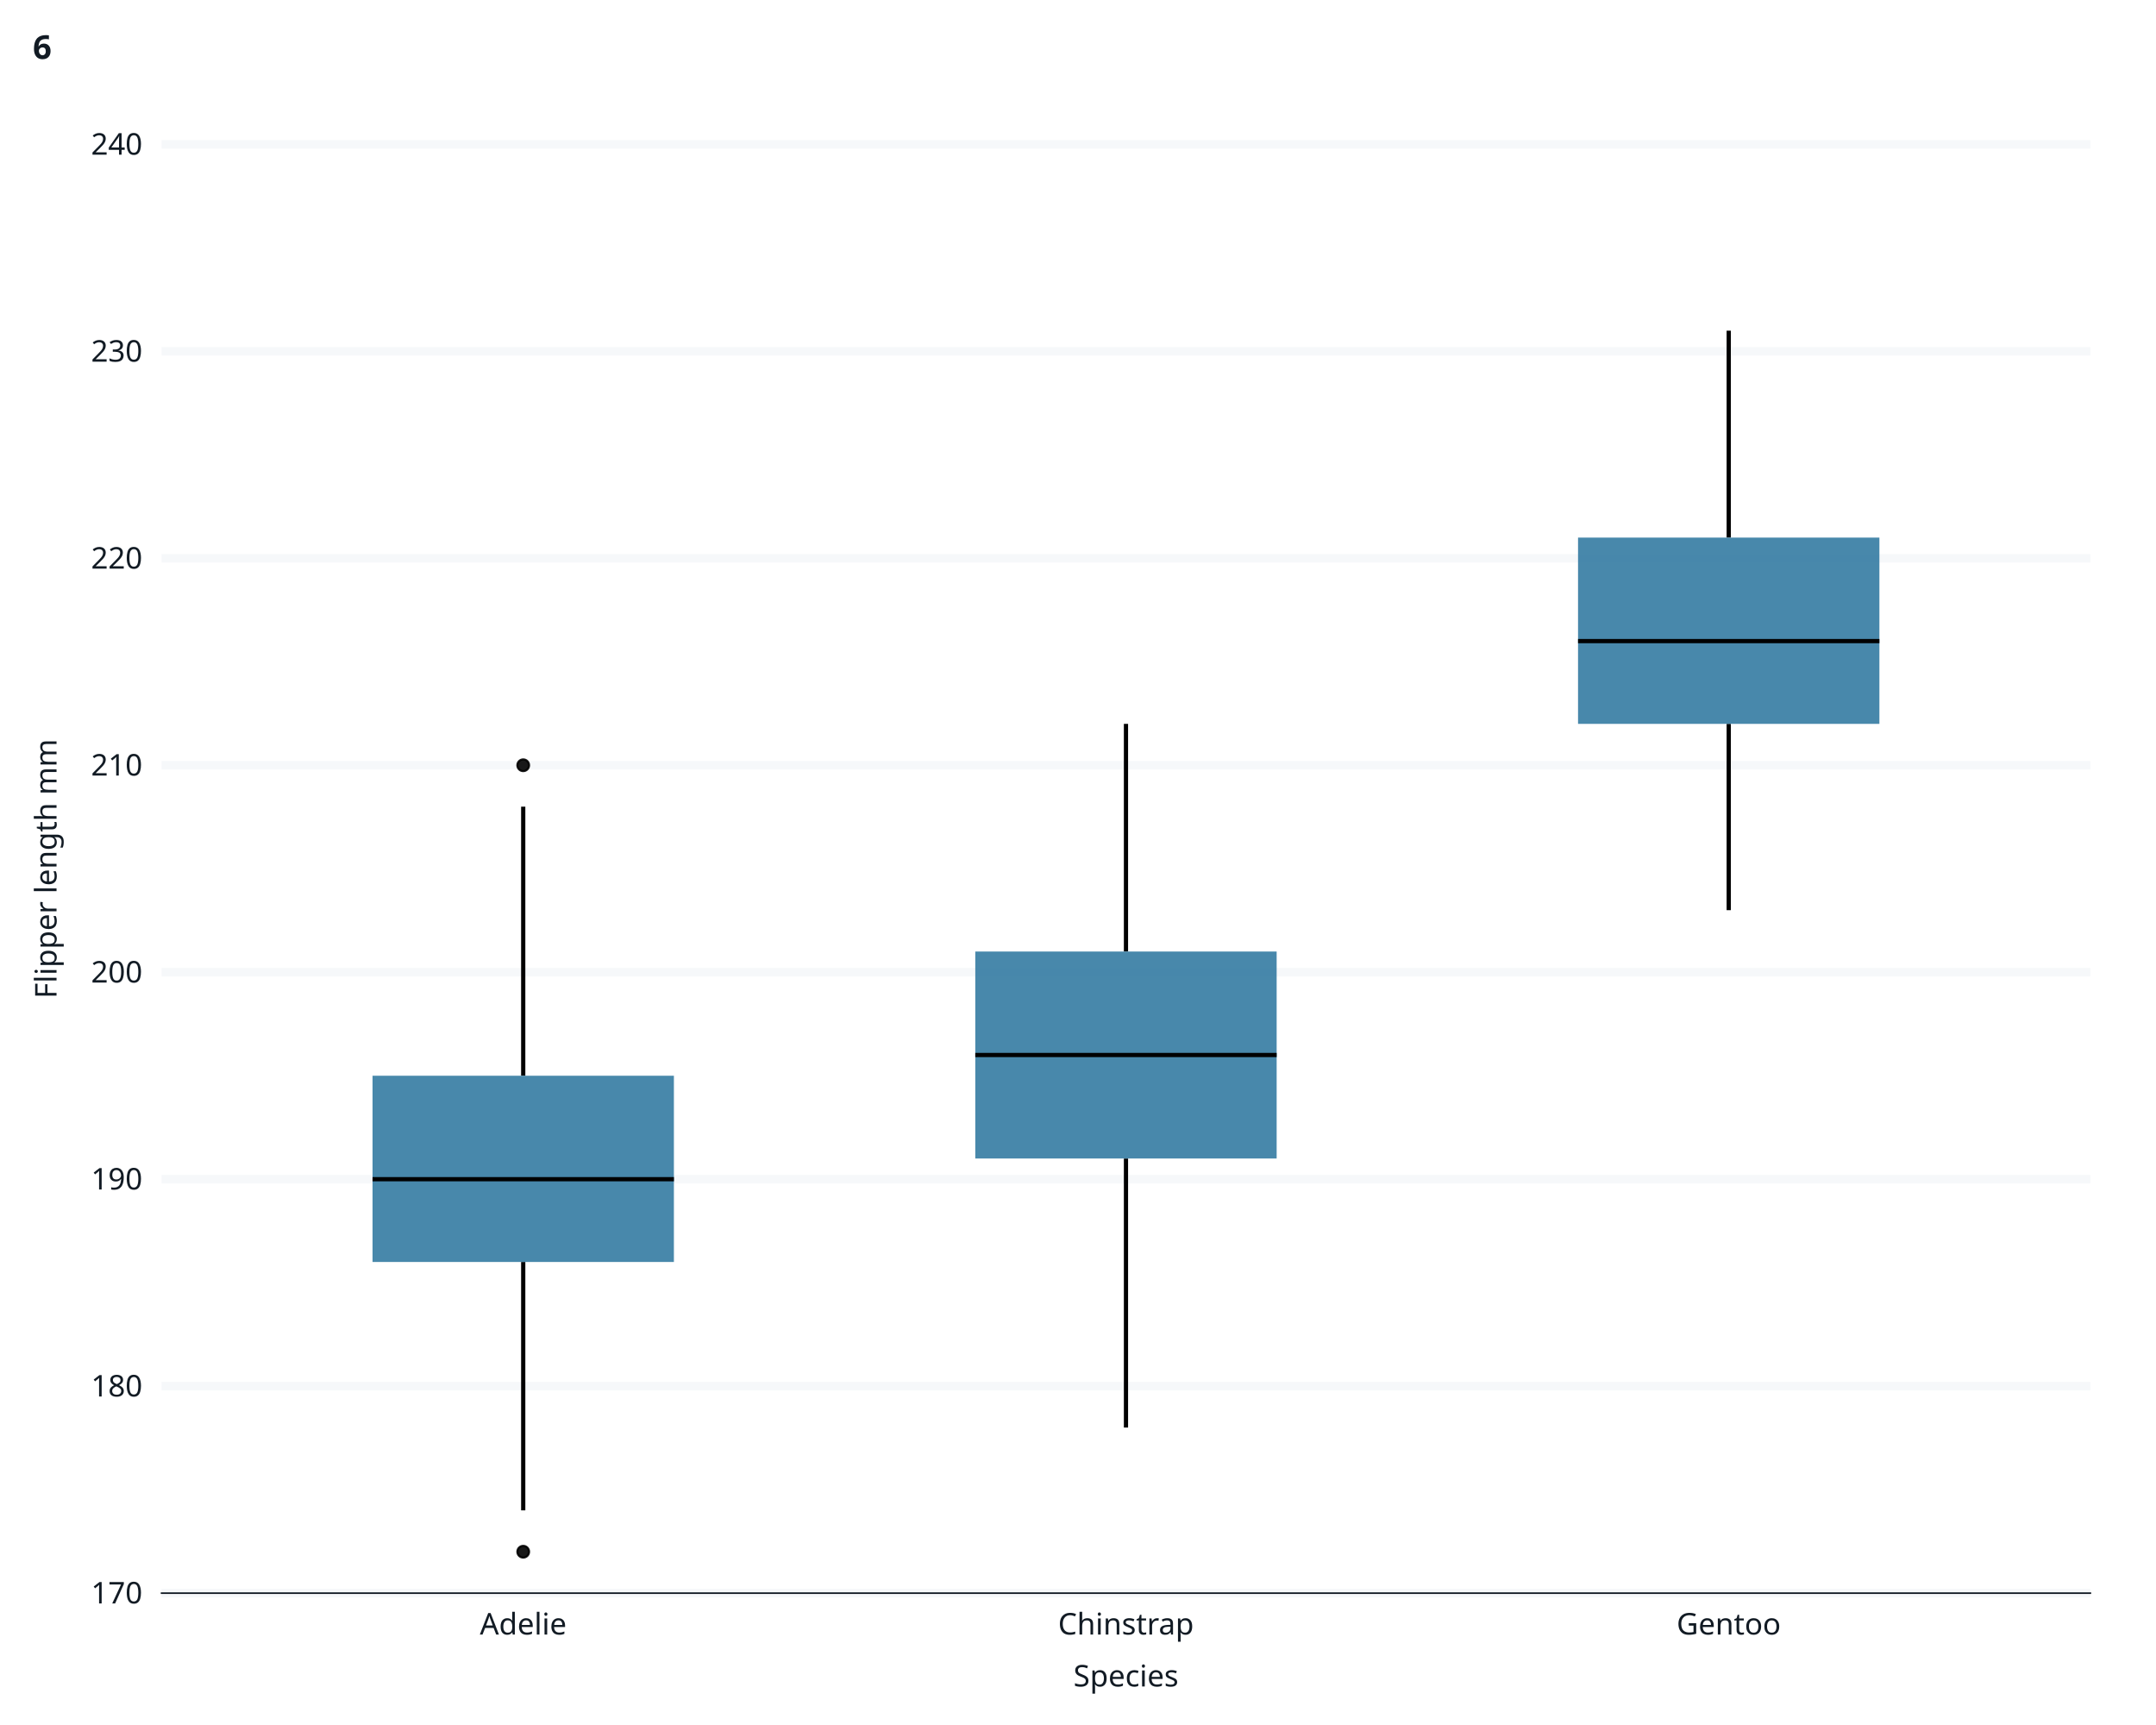
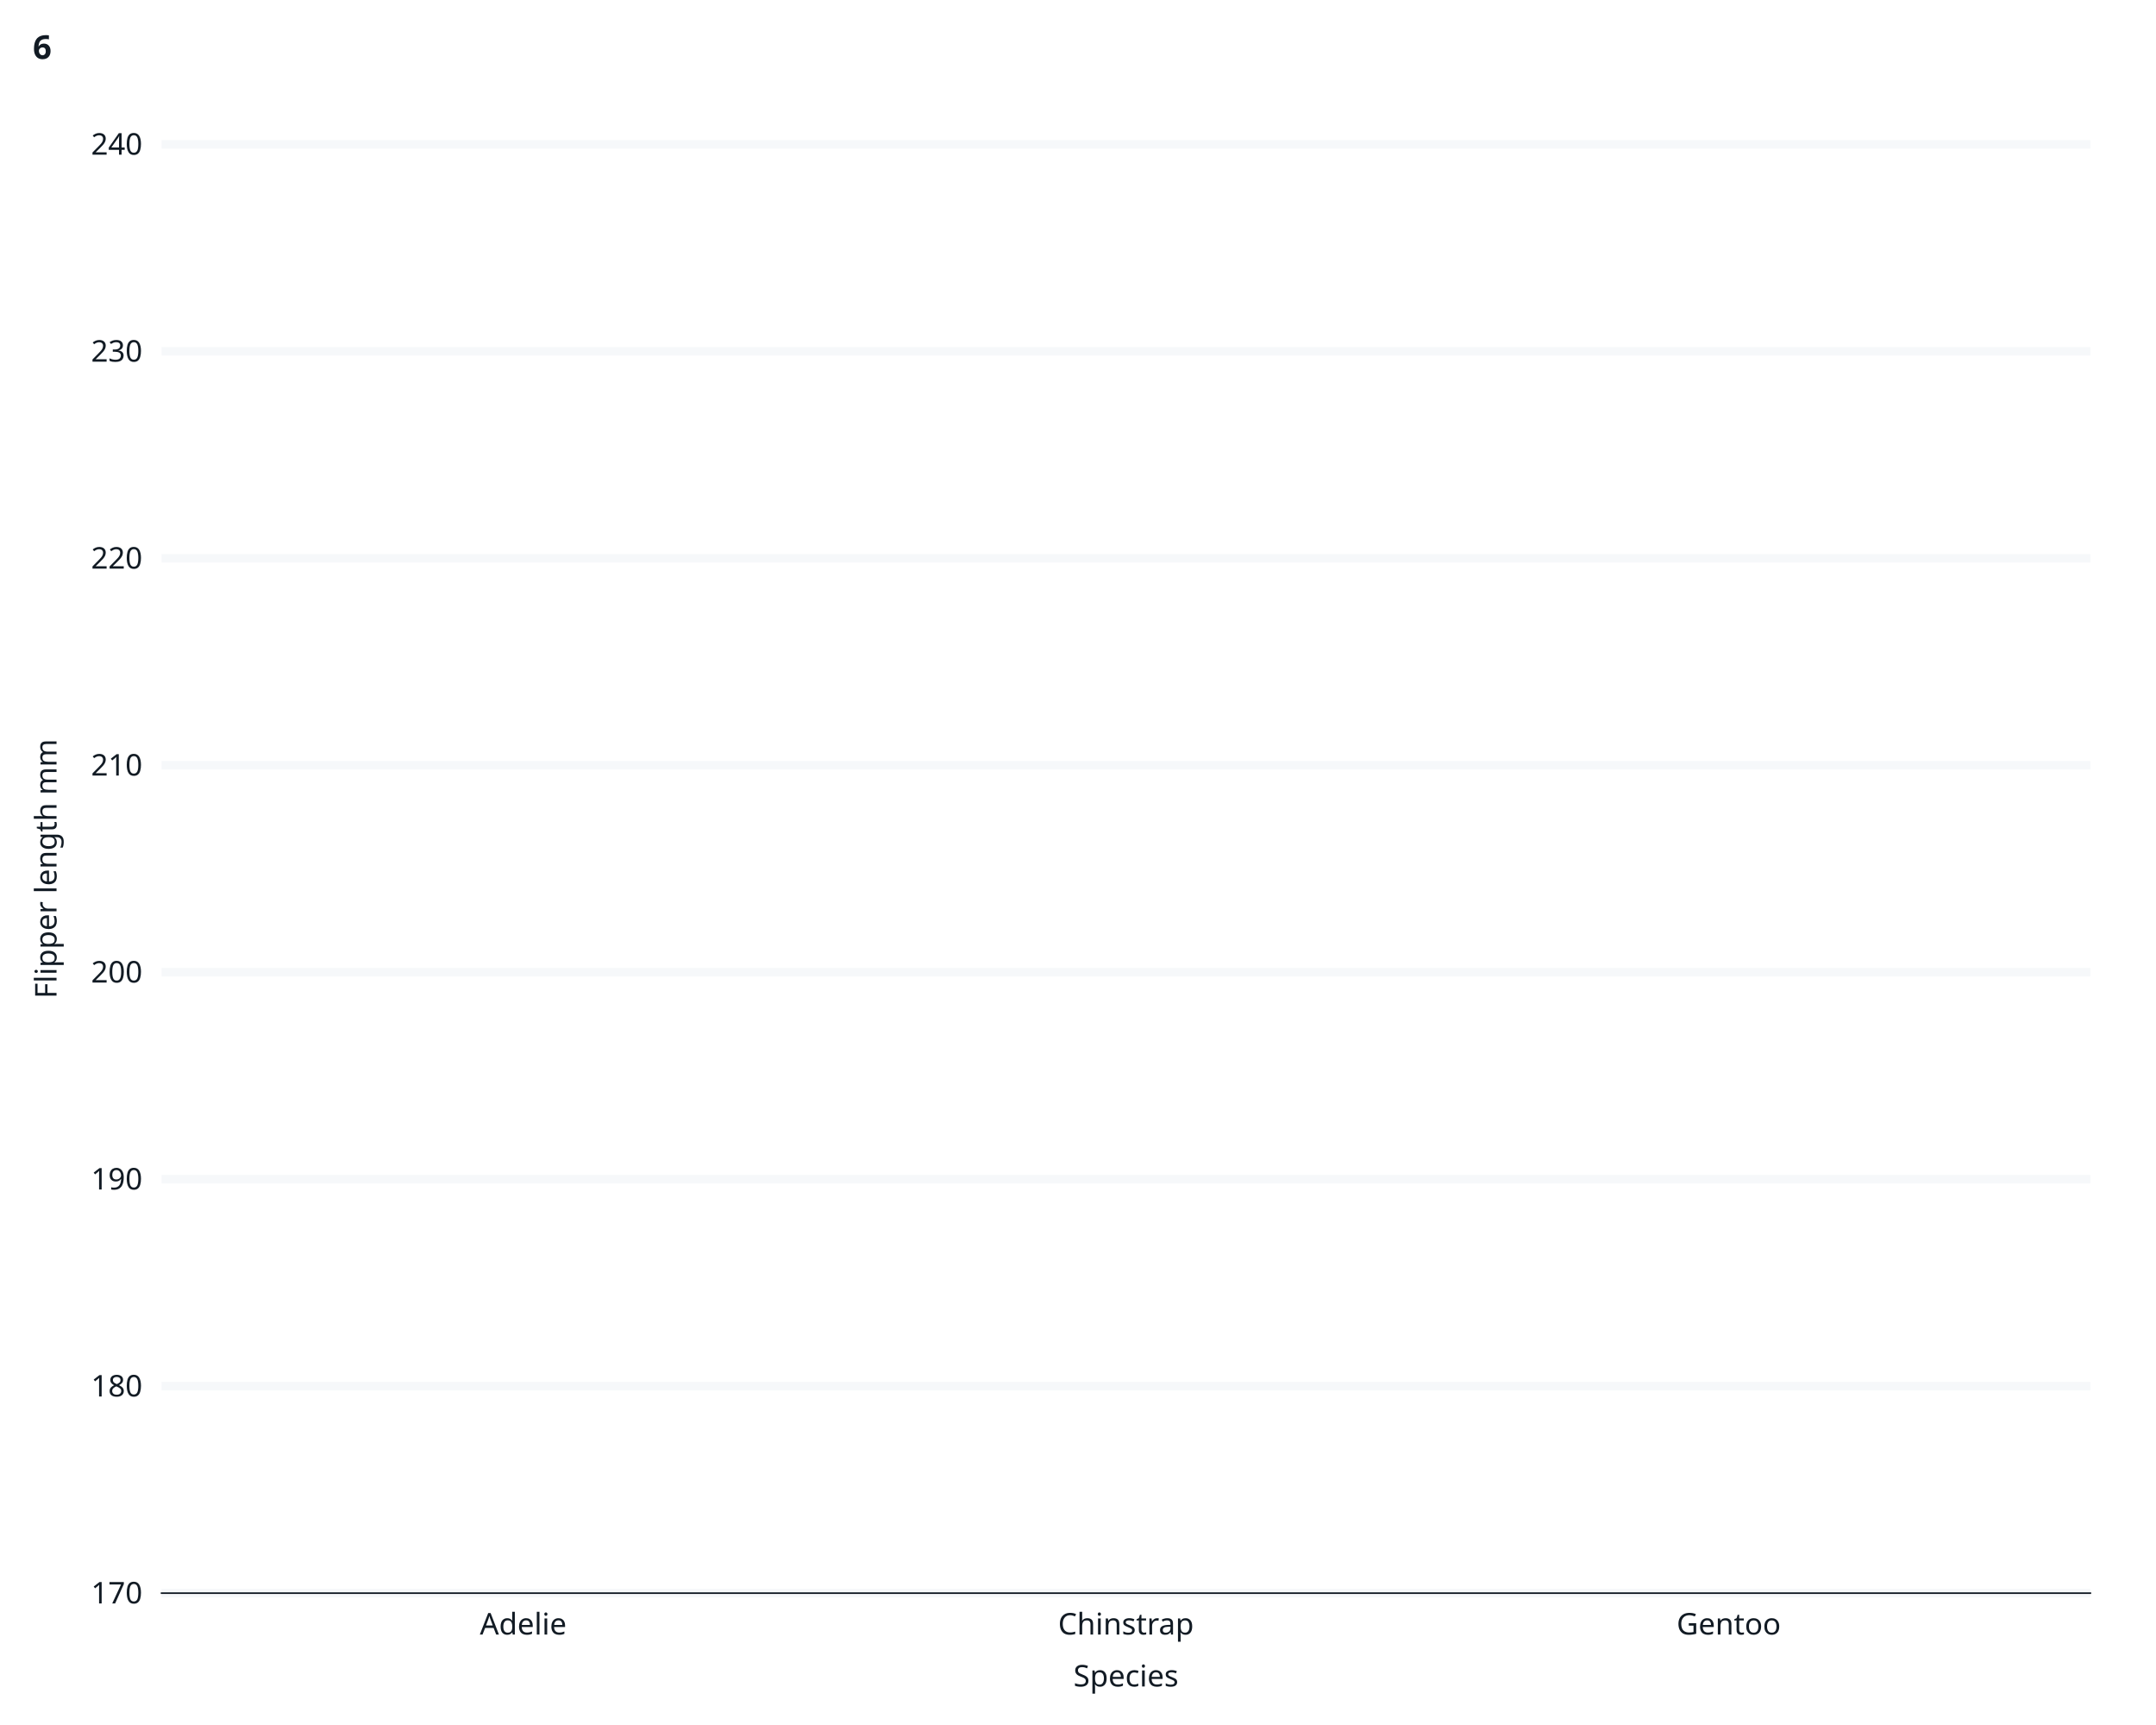
<svg xmlns="http://www.w3.org/2000/svg" class="svglite" data-engine-version="2.0" width="720.00pt" height="576.00pt" viewBox="0 0 720.00 576.00">
  <defs>
    <style type="text/css">
    .svglite line, .svglite polyline, .svglite polygon, .svglite path, .svglite rect, .svglite circle {
      fill: none;
      stroke: #000000;
      stroke-linecap: round;
      stroke-linejoin: round;
      stroke-miterlimit: 10.00;
    }
  </style>
  </defs>
  <rect width="100%" height="100%" style="stroke: none; fill: #FFFFFF;" />
  <defs>
    <clipPath id="cpMC4wMHw3MjAuMDB8MC4wMHw1NzYuMDA=">
      <rect x="0.00" y="0.00" width="720.00" height="576.00" />
    </clipPath>
  </defs>
  <g clip-path="url(#cpMC4wMHw3MjAuMDB8MC4wMHw1NzYuMDA=)">
    <rect x="0" y="0.00" width="720.00" height="576.00" style="stroke-width: 1.07; stroke: #FFFFFF; fill: #FFFFFF;" />
    <rect x="53.95" y="48.21" width="644.13" height="483.76" style="stroke-width: 1.07; stroke: #FFFFFF; fill: #FFFFFF;" />
    <polyline points="53.95,531.97 698.08,531.97 " style="stroke-width: 2.84; stroke: #F6F8FA; stroke-linecap: butt;" />
    <polyline points="53.95,462.86 698.08,462.86 " style="stroke-width: 2.84; stroke: #F6F8FA; stroke-linecap: butt;" />
    <polyline points="53.95,393.75 698.08,393.75 " style="stroke-width: 2.84; stroke: #F6F8FA; stroke-linecap: butt;" />
    <polyline points="53.95,324.64 698.08,324.64 " style="stroke-width: 2.84; stroke: #F6F8FA; stroke-linecap: butt;" />
    <polyline points="53.95,255.53 698.08,255.53 " style="stroke-width: 2.84; stroke: #F6F8FA; stroke-linecap: butt;" />
    <polyline points="53.95,186.43 698.08,186.43 " style="stroke-width: 2.84; stroke: #F6F8FA; stroke-linecap: butt;" />
    <polyline points="53.95,117.32 698.08,117.32 " style="stroke-width: 2.84; stroke: #F6F8FA; stroke-linecap: butt;" />
    <polyline points="53.95,48.21 698.08,48.21 " style="stroke-width: 2.84; stroke: #F6F8FA; stroke-linecap: butt;" />
    <polyline points="174.73,531.97 174.73,48.21 " style="stroke-width: 2.84; stroke: none; stroke-linecap: butt;" />
    <polyline points="376.02,531.97 376.02,48.21 " style="stroke-width: 2.84; stroke: none; stroke-linecap: butt;" />
    <polyline points="577.31,531.97 577.31,48.21 " style="stroke-width: 2.84; stroke: none; stroke-linecap: butt;" />
-     <circle cx="174.73" cy="518.14" r="1.95" style="stroke-width: 0.71; stroke: #000000; stroke-opacity: 0.90; fill: #000000; fill-opacity: 0.90;" />
-     <circle cx="174.73" cy="255.53" r="1.95" style="stroke-width: 0.71; stroke: #000000; stroke-opacity: 0.90; fill: #000000; fill-opacity: 0.90;" />
-     <line x1="174.73" y1="359.20" x2="174.73" y2="269.36" style="stroke-width: 1.41; stroke-linecap: butt;" />
-     <line x1="174.73" y1="421.39" x2="174.73" y2="504.32" style="stroke-width: 1.41; stroke-linecap: butt;" />
-     <polygon points="124.41,359.20 124.41,421.39 225.05,421.39 225.05,359.20 124.41,359.20 " style="stroke-width: 0.00; stroke-linecap: butt; stroke-linejoin: miter; fill: #357BA2; fill-opacity: 0.90;" />
-     <line x1="124.41" y1="393.75" x2="225.05" y2="393.75" style="stroke-width: 1.41; stroke-linecap: butt; stroke-linejoin: miter;" />
-     <line x1="376.02" y1="317.73" x2="376.02" y2="241.71" style="stroke-width: 1.41; stroke-linecap: butt;" />
-     <line x1="376.02" y1="386.84" x2="376.02" y2="476.68" style="stroke-width: 1.41; stroke-linecap: butt;" />
-     <polygon points="325.70,317.73 325.70,386.84 426.34,386.84 426.34,317.73 325.70,317.73 " style="stroke-width: 0.00; stroke-linecap: butt; stroke-linejoin: miter; fill: #357BA2; fill-opacity: 0.90;" />
-     <line x1="325.70" y1="352.28" x2="426.34" y2="352.28" style="stroke-width: 1.41; stroke-linecap: butt; stroke-linejoin: miter;" />
-     <line x1="577.31" y1="179.51" x2="577.31" y2="110.41" style="stroke-width: 1.41; stroke-linecap: butt;" />
-     <line x1="577.31" y1="241.71" x2="577.31" y2="303.91" style="stroke-width: 1.41; stroke-linecap: butt;" />
-     <polygon points="526.99,179.51 526.99,241.71 627.63,241.71 627.63,179.51 526.99,179.51 " style="stroke-width: 0.00; stroke-linecap: butt; stroke-linejoin: miter; fill: #357BA2; fill-opacity: 0.90;" />
-     <line x1="526.99" y1="214.07" x2="627.63" y2="214.07" style="stroke-width: 1.41; stroke-linecap: butt; stroke-linejoin: miter;" />
    <polyline points="53.95,531.97 53.95,48.21 " style="stroke-width: 0.53; stroke: none; stroke-linecap: square;" />
    <text x="47.56" y="535.41" text-anchor="end" style="font-size: 10.00px; fill: #121B24; font-family: sans;" textLength="16.69px" lengthAdjust="spacingAndGlyphs">170</text>
    <text x="47.56" y="466.30" text-anchor="end" style="font-size: 10.00px; fill: #121B24; font-family: sans;" textLength="16.69px" lengthAdjust="spacingAndGlyphs">180</text>
    <text x="47.56" y="397.19" text-anchor="end" style="font-size: 10.00px; fill: #121B24; font-family: sans;" textLength="16.69px" lengthAdjust="spacingAndGlyphs">190</text>
    <text x="47.56" y="328.08" text-anchor="end" style="font-size: 10.00px; fill: #121B24; font-family: sans;" textLength="16.69px" lengthAdjust="spacingAndGlyphs">200</text>
    <text x="47.56" y="258.97" text-anchor="end" style="font-size: 10.00px; fill: #121B24; font-family: sans;" textLength="16.69px" lengthAdjust="spacingAndGlyphs">210</text>
    <text x="47.56" y="189.87" text-anchor="end" style="font-size: 10.00px; fill: #121B24; font-family: sans;" textLength="16.69px" lengthAdjust="spacingAndGlyphs">220</text>
    <text x="47.56" y="120.76" text-anchor="end" style="font-size: 10.00px; fill: #121B24; font-family: sans;" textLength="16.69px" lengthAdjust="spacingAndGlyphs">230</text>
    <text x="47.56" y="51.65" text-anchor="end" style="font-size: 10.00px; fill: #121B24; font-family: sans;" textLength="16.69px" lengthAdjust="spacingAndGlyphs">240</text>
    <polyline points="50.30,531.97 53.95,531.97 " style="stroke-width: 0.53; stroke: none; stroke-linecap: butt;" />
    <polyline points="50.30,462.86 53.95,462.86 " style="stroke-width: 0.53; stroke: none; stroke-linecap: butt;" />
    <polyline points="50.30,393.75 53.95,393.75 " style="stroke-width: 0.53; stroke: none; stroke-linecap: butt;" />
    <polyline points="50.30,324.64 53.95,324.64 " style="stroke-width: 0.53; stroke: none; stroke-linecap: butt;" />
    <polyline points="50.30,255.53 53.95,255.53 " style="stroke-width: 0.53; stroke: none; stroke-linecap: butt;" />
    <polyline points="50.30,186.43 53.95,186.43 " style="stroke-width: 0.53; stroke: none; stroke-linecap: butt;" />
    <polyline points="50.30,117.32 53.95,117.32 " style="stroke-width: 0.53; stroke: none; stroke-linecap: butt;" />
    <polyline points="50.30,48.21 53.95,48.21 " style="stroke-width: 0.53; stroke: none; stroke-linecap: butt;" />
    <polyline points="53.95,531.97 698.08,531.97 " style="stroke-width: 0.53; stroke: #121B24; stroke-linecap: square;" />
    <polyline points="174.73,535.62 174.73,531.97 " style="stroke-width: 0.53; stroke: none; stroke-linecap: butt;" />
    <polyline points="376.02,535.62 376.02,531.97 " style="stroke-width: 0.53; stroke: none; stroke-linecap: butt;" />
    <polyline points="577.31,535.62 577.31,531.97 " style="stroke-width: 0.53; stroke: none; stroke-linecap: butt;" />
    <text x="174.73" y="545.79" text-anchor="middle" style="font-size: 10.00px; fill: #121B24; font-family: sans;" textLength="27.80px" lengthAdjust="spacingAndGlyphs">Adelie</text>
    <text x="376.02" y="545.79" text-anchor="middle" style="font-size: 10.00px; fill: #121B24; font-family: sans;" textLength="42.80px" lengthAdjust="spacingAndGlyphs">Chinstrap</text>
    <text x="577.31" y="545.79" text-anchor="middle" style="font-size: 10.00px; fill: #121B24; font-family: sans;" textLength="32.81px" lengthAdjust="spacingAndGlyphs">Gentoo</text>
    <text x="376.02" y="563.13" text-anchor="middle" style="font-size: 10.00px; fill: #121B24; font-family: sans;" textLength="35.59px" lengthAdjust="spacingAndGlyphs">Species</text>
    <text transform="translate(18.88,290.09) rotate(-90)" text-anchor="middle" style="font-size: 10.00px; fill: #121B24; font-family: sans;" textLength="80.03px" lengthAdjust="spacingAndGlyphs">Flipper length mm</text>
    <text x="10.96" y="19.67" style="font-size: 11.00px; font-weight: bold; fill: #121B24; font-family: sans;" textLength="6.12px" lengthAdjust="spacingAndGlyphs">6</text>
  </g>
</svg>
